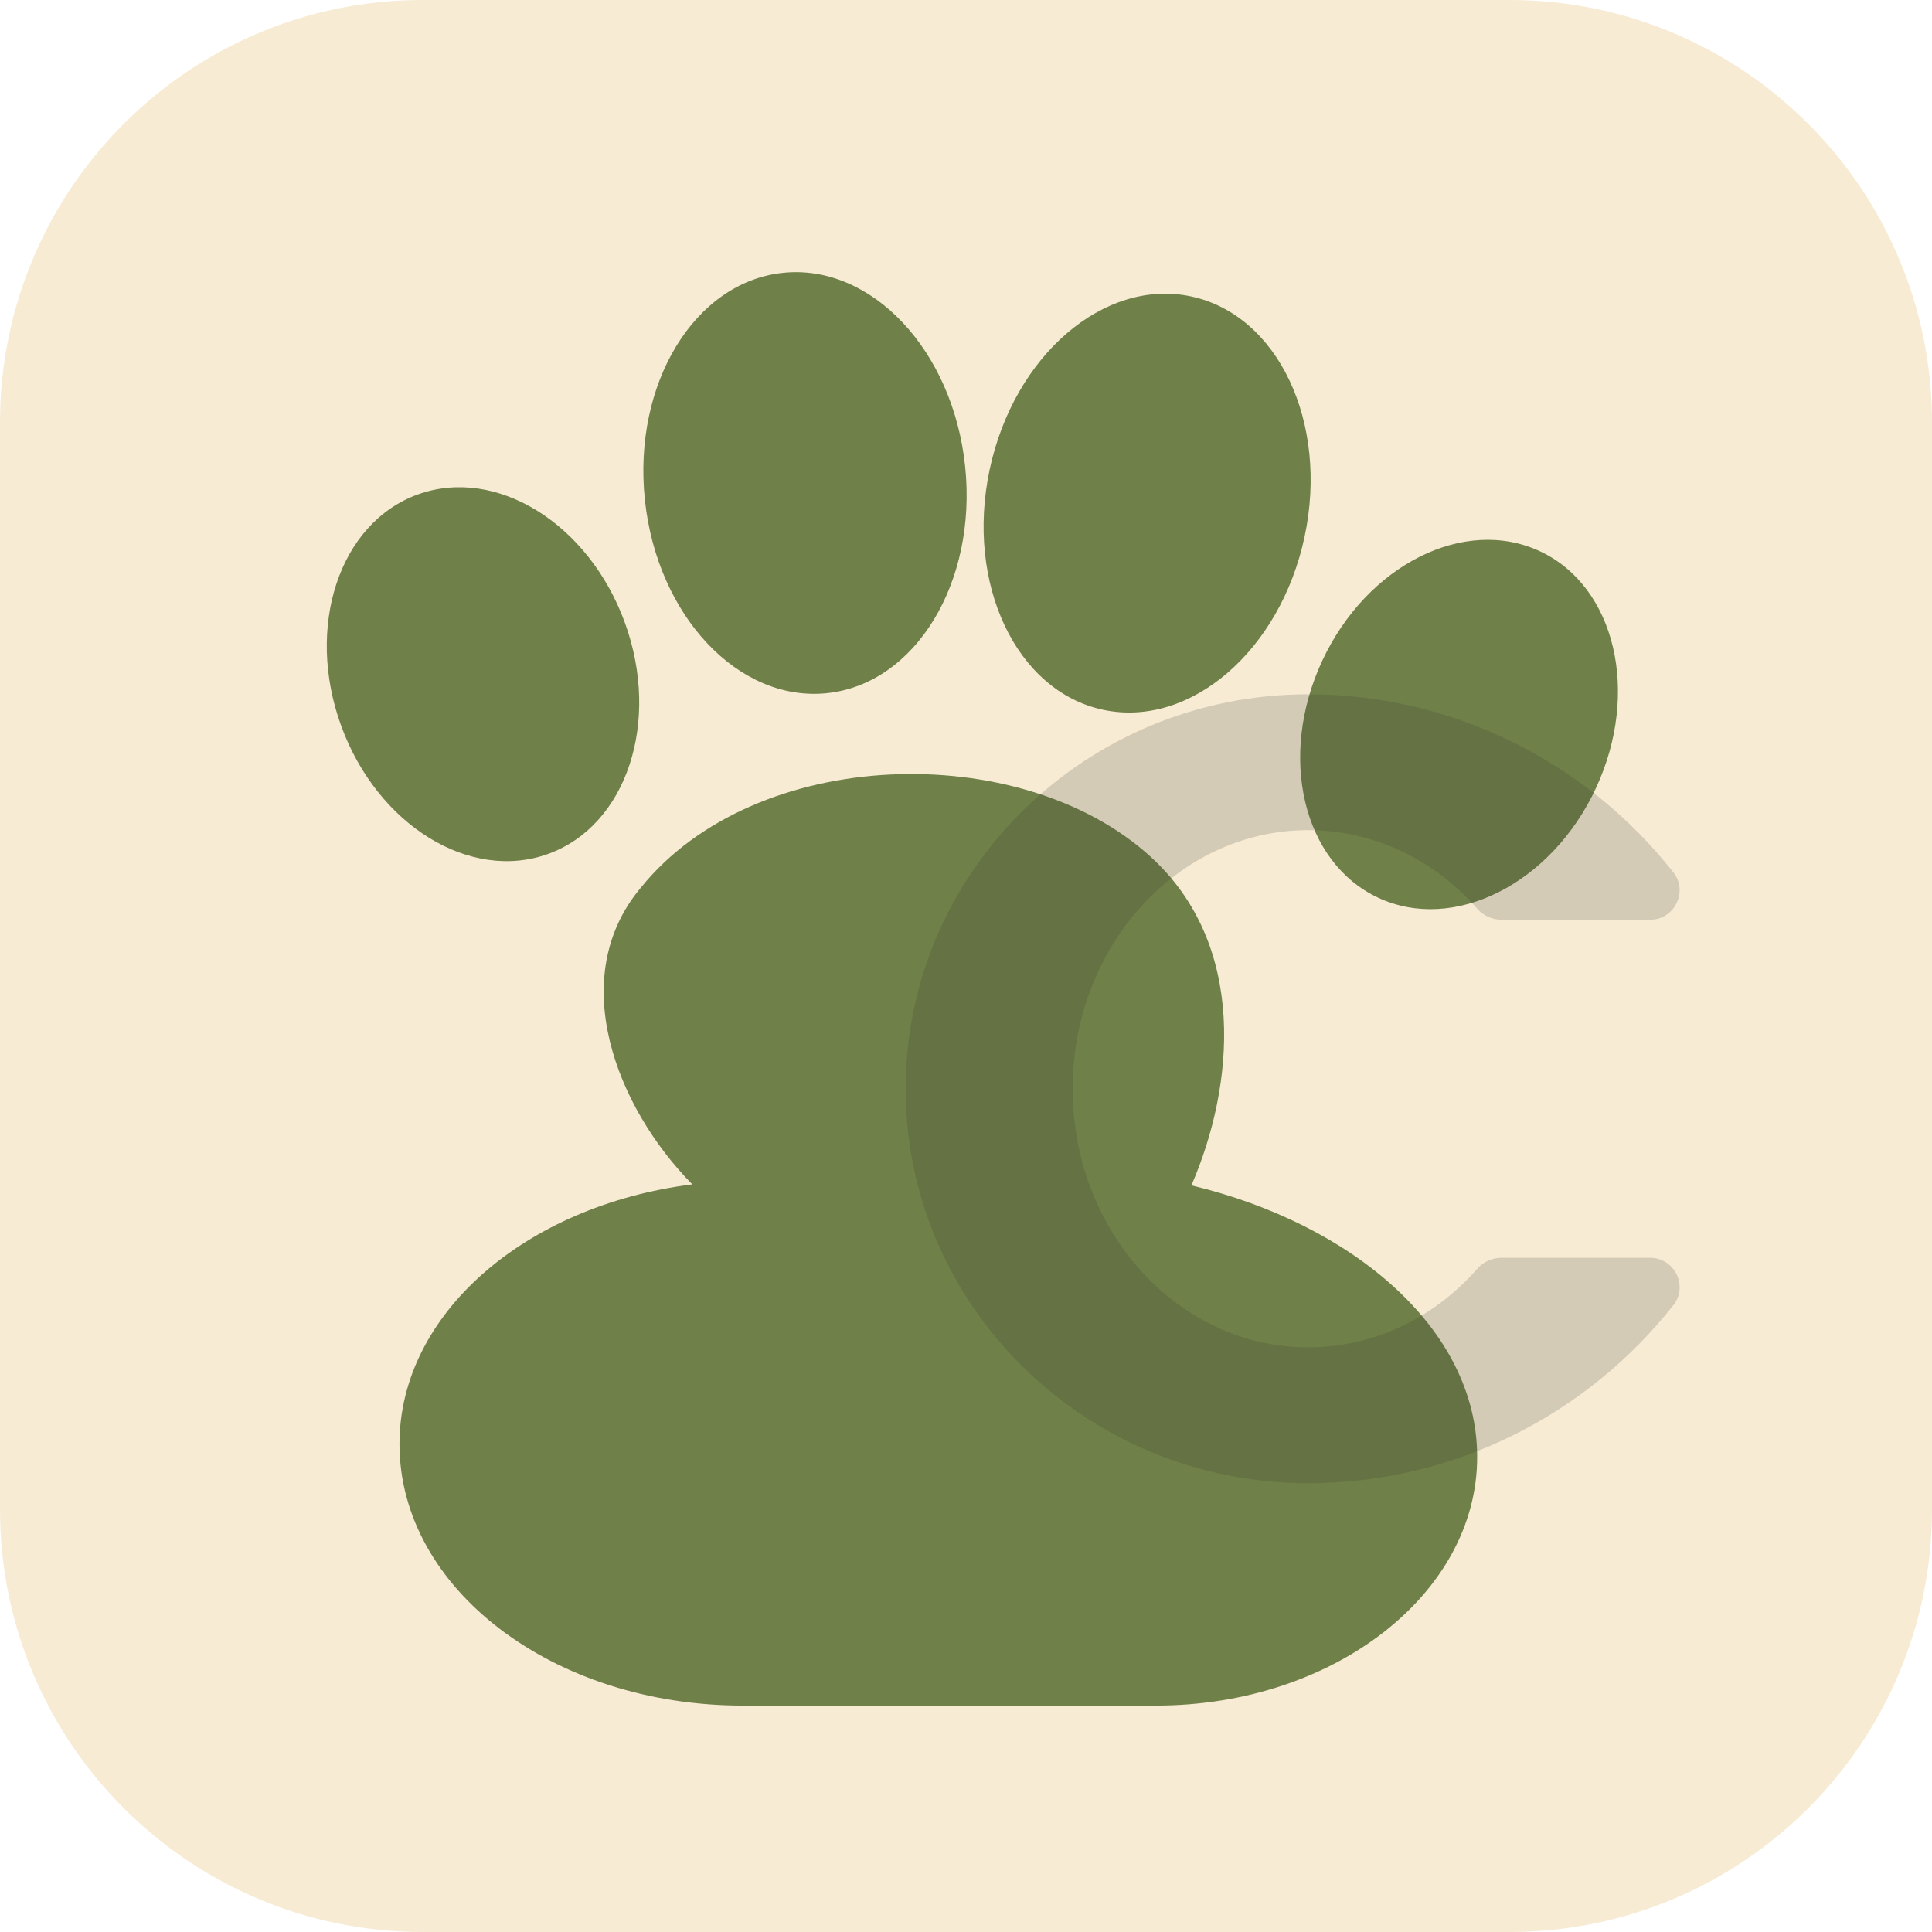
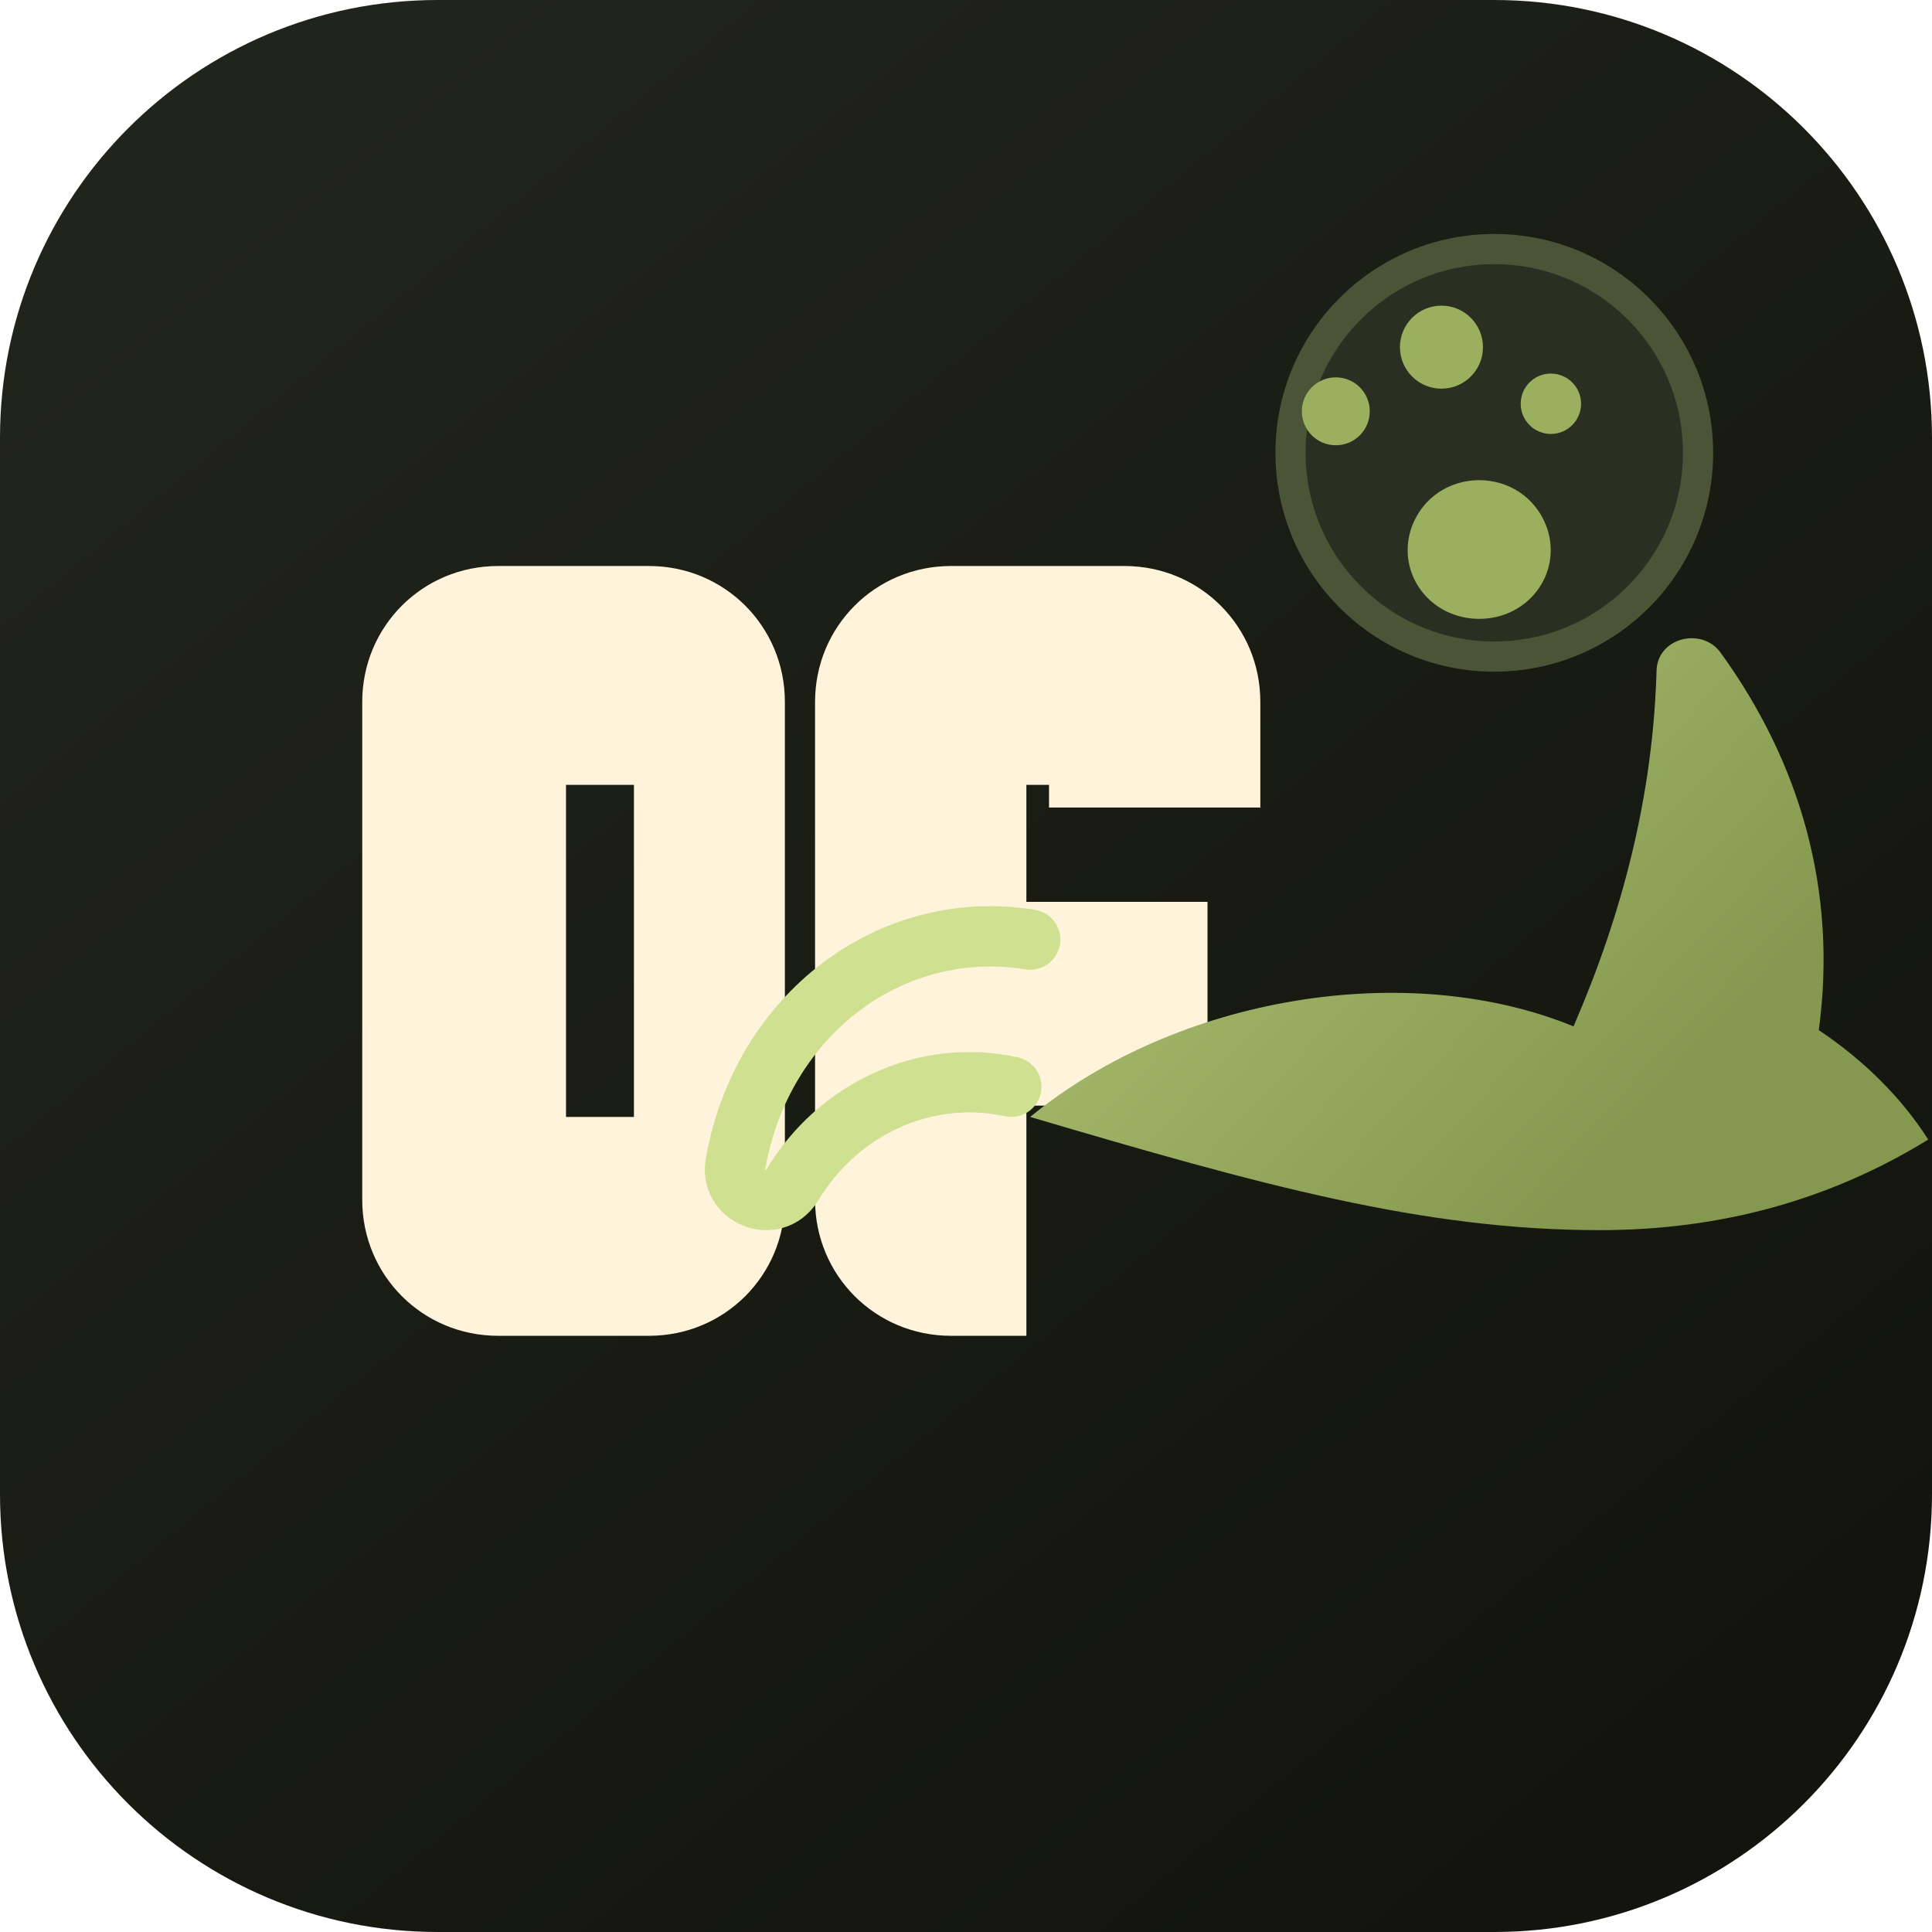
- <svg xmlns="http://www.w3.org/2000/svg" viewBox="0 0 192 192" role="img" aria-label="Life Dashboard cat paw icon">
-   <rect width="192" height="192" rx="42" fill="#f7ebd4" />
-   <path fill="#708049" d="M63.7 88.2c11.4-14.1 37.7-14.8 50.6-3.1 9.7 8.8 8.4 22.8 4.1 32.7 15.9 3.8 28.4 14.2 28.4 27 0 13.6-14.3 24.7-31.9 24.7H73.8c-18.8 0-34.1-11.6-34.1-26 0-12.9 12.5-23.7 29.1-25.8-7.6-7.7-12.6-20.6-5.1-29.5Z" />
-   <ellipse cx="48" cy="67" rx="15" ry="19" fill="#708049" transform="rotate(-20 48 67)" />
-   <ellipse cx="80" cy="48" rx="16" ry="21" fill="#708049" transform="rotate(-6 80 48)" />
-   <ellipse cx="114" cy="50" rx="16" ry="21" fill="#708049" transform="rotate(12 114 50)" />
-   <ellipse cx="145" cy="72" rx="15" ry="19" fill="#708049" transform="rotate(25 145 72)" />
-   <path fill="#34372b" d="M130 69c14.6 0 27.8 6.9 36.3 17.7 1.5 1.9.1 4.7-2.3 4.7h-14.8c-.9 0-1.8-.4-2.4-1.1-4.2-4.8-10.2-7.8-16.8-7.8-12.9 0-23.4 11.5-23.4 25.7 0 14.2 10.5 25.7 23.4 25.7 6.6 0 12.6-3 16.8-7.8.6-.7 1.5-1.1 2.4-1.1H164c2.4 0 3.8 2.8 2.3 4.7-8.5 10.8-21.7 17.7-36.3 17.7-22.1 0-40-17.6-40-39.2C90 86.6 107.9 69 130 69Z" opacity=".18" />
+ <svg xmlns="http://www.w3.org/2000/svg" viewBox="0 0 512 512" role="img" aria-label="Life Dashboard app icon">
+   <defs>
+     <linearGradient id="bg" x1="74" y1="36" x2="438" y2="476" gradientUnits="userSpaceOnUse">
+       <stop stop-color="#21241a" />
+       <stop offset="1" stop-color="#12140d" />
+     </linearGradient>
+     <linearGradient id="olive" x1="158" y1="142" x2="398" y2="367" gradientUnits="userSpaceOnUse">
+       <stop stop-color="#cfe191" />
+       <stop offset="1" stop-color="#84994f" />
+     </linearGradient>
+   </defs>
+   <rect width="512" height="512" rx="116" fill="url(#bg)" />
+   <circle cx="396" cy="120" r="54" fill="#2b2f22" stroke="#4b5436" stroke-width="8" />
+   <path d="M132 354c-20 0-36-16-36-36V186c0-20 16-36 36-36h40c20 0 36 16 36 36v132c0 20-16 36-36 36h-40Zm18-58h18V208h-18v88Zm102 58c-20 0-36-16-36-36V186c0-20 16-36 36-36h46c20 0 36 16 36 36v28h-56v-6h-6v31h48v54h-48v61h-20Z" fill="#fff4db" />
+   <path d="M317 276c39-32 100-42 144-24 13-30 21-61 22-94 0-9 12-12 17-5 21 29 31 63 26 100 12 8 22 18 29 29-26 16-55 24-87 24-47 0-90-12-151-30Z" fill="url(#olive)" transform="translate(-44 20)" />
+   <path d="M268 288c-23-5-46 6-58 26-5 8-17 3-15-6 7-39 41-65 78-59" fill="none" stroke="#cfe191" stroke-width="16" stroke-linecap="round" />
+   <circle cx="354" cy="109" r="9" fill="#9bb05f" />
+   <circle cx="382" cy="92" r="11" fill="#9bb05f" />
+   <circle cx="411" cy="107" r="8" fill="#9bb05f" />
+   <path d="M374 140c6-17 30-17 36 0 4 12-5 24-18 24s-22-12-18-24Z" fill="#9bb05f" />
</svg>
